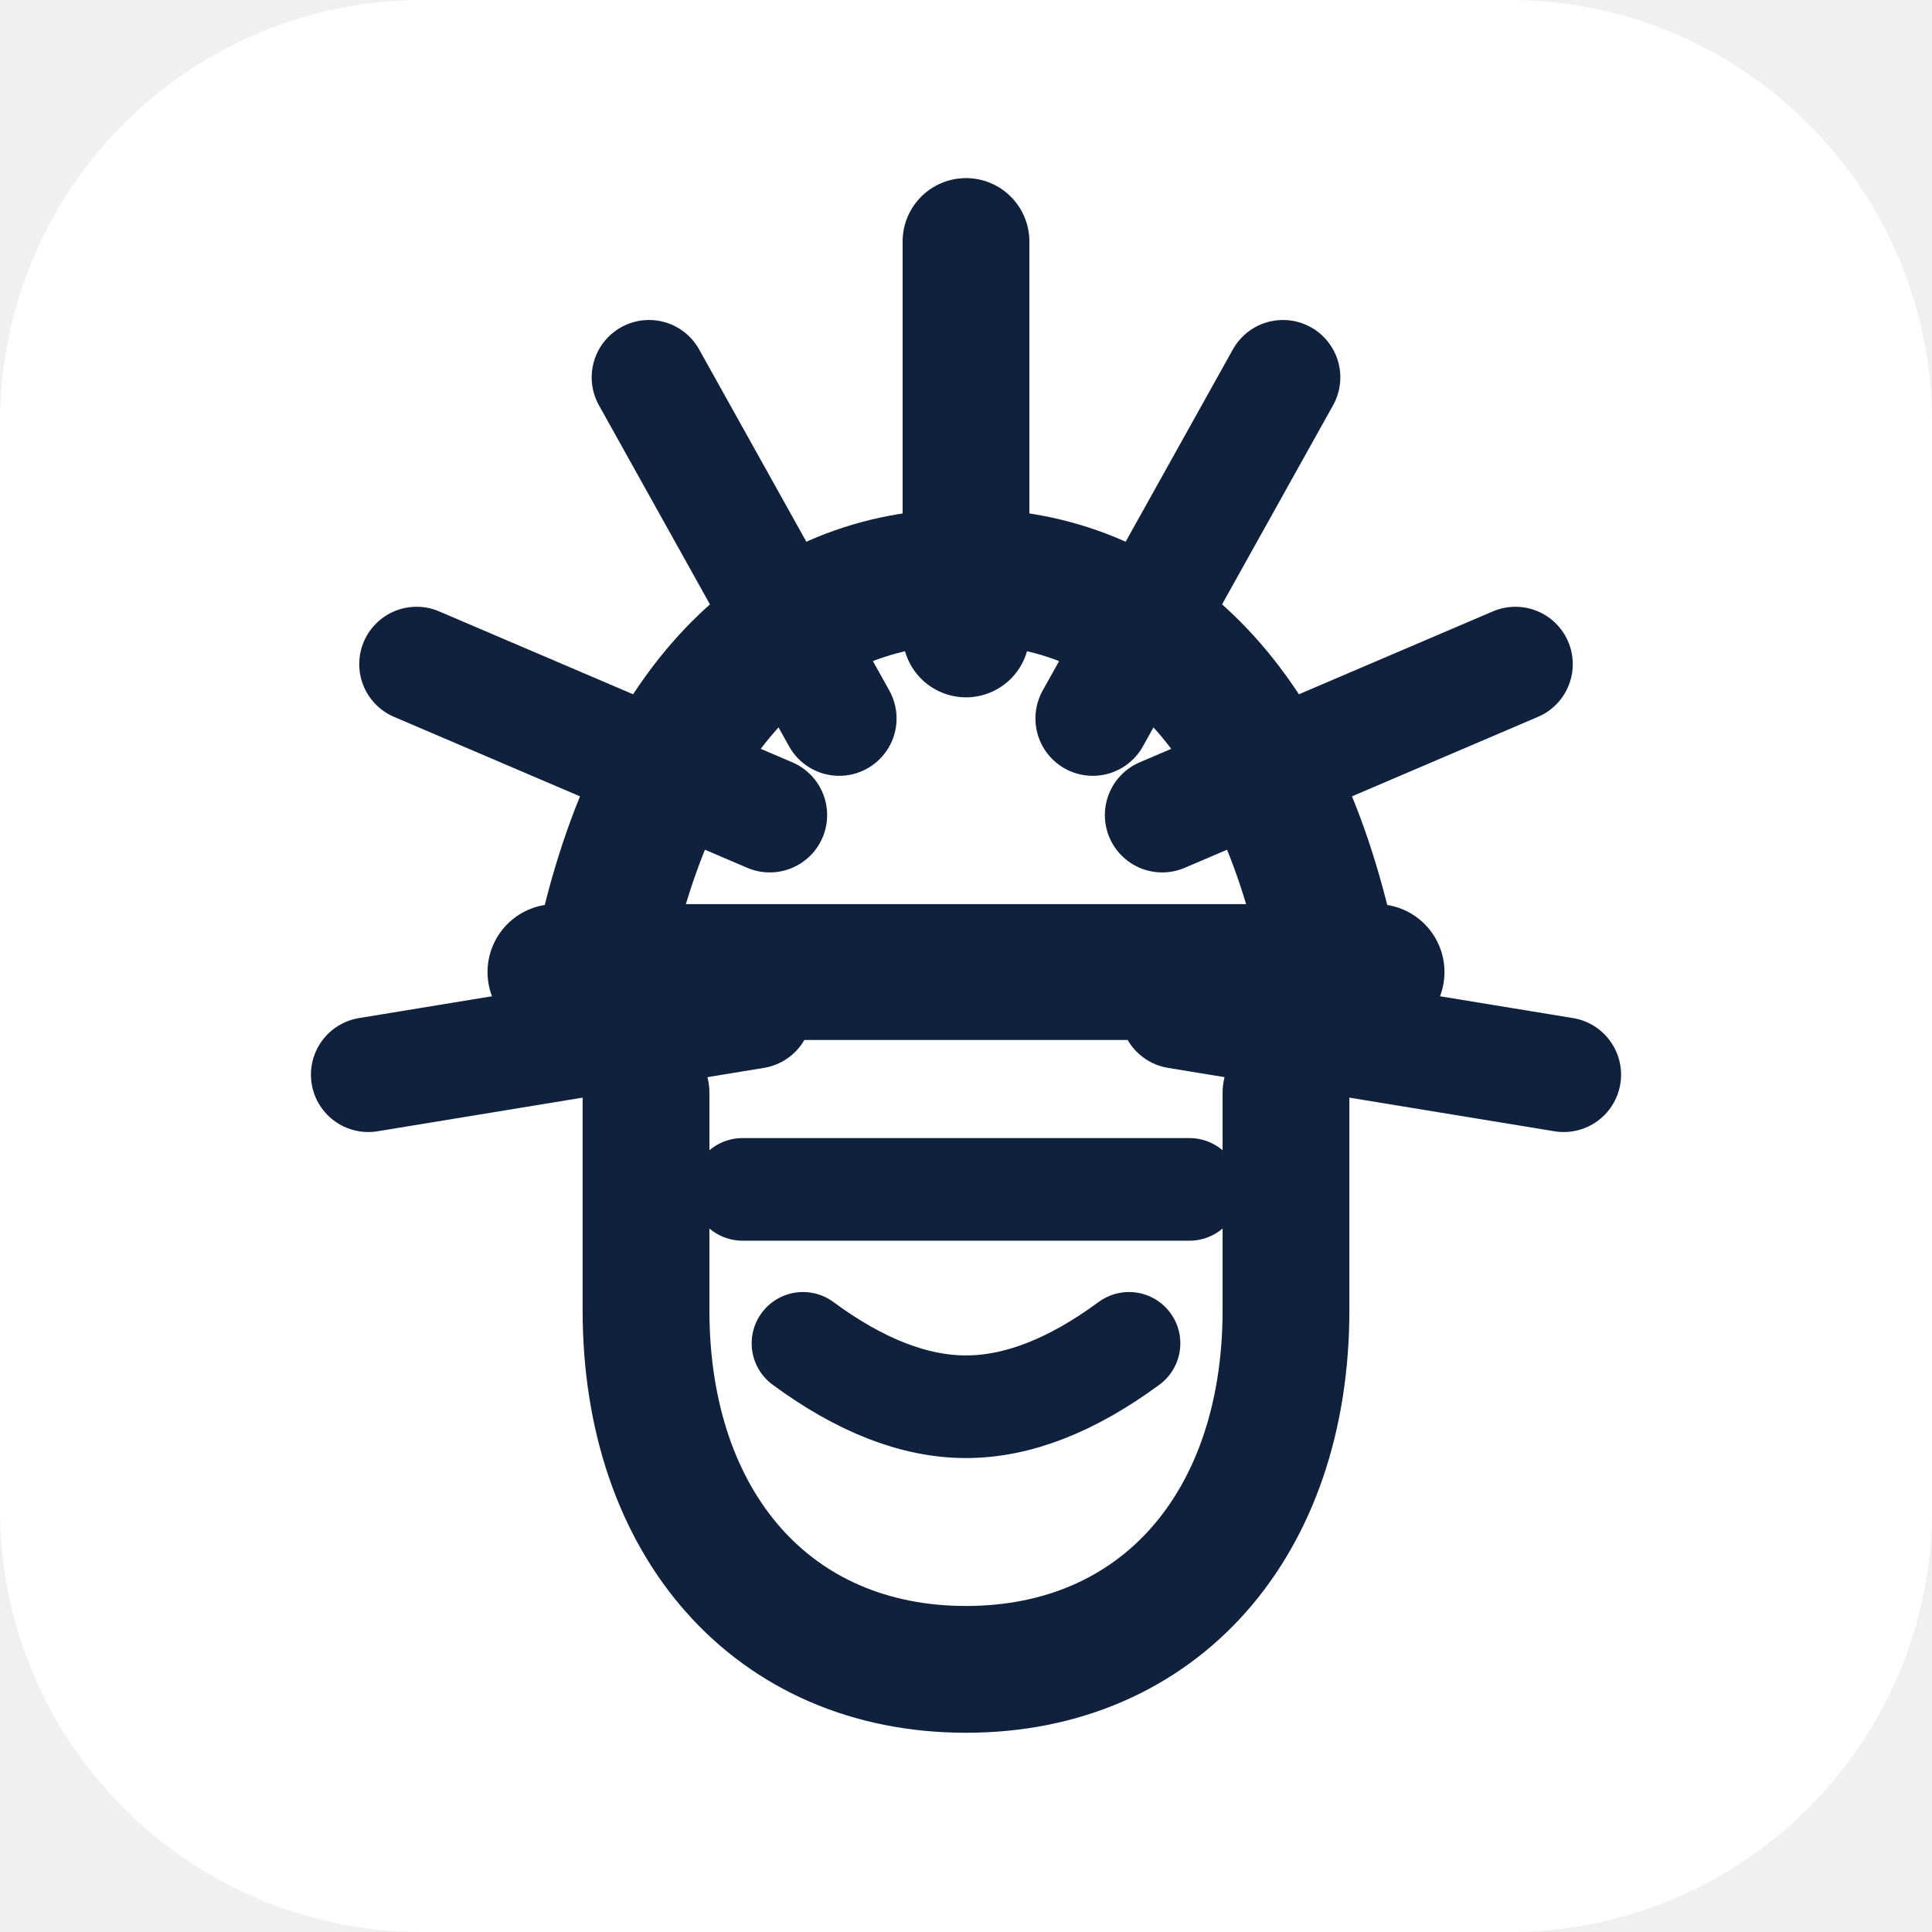
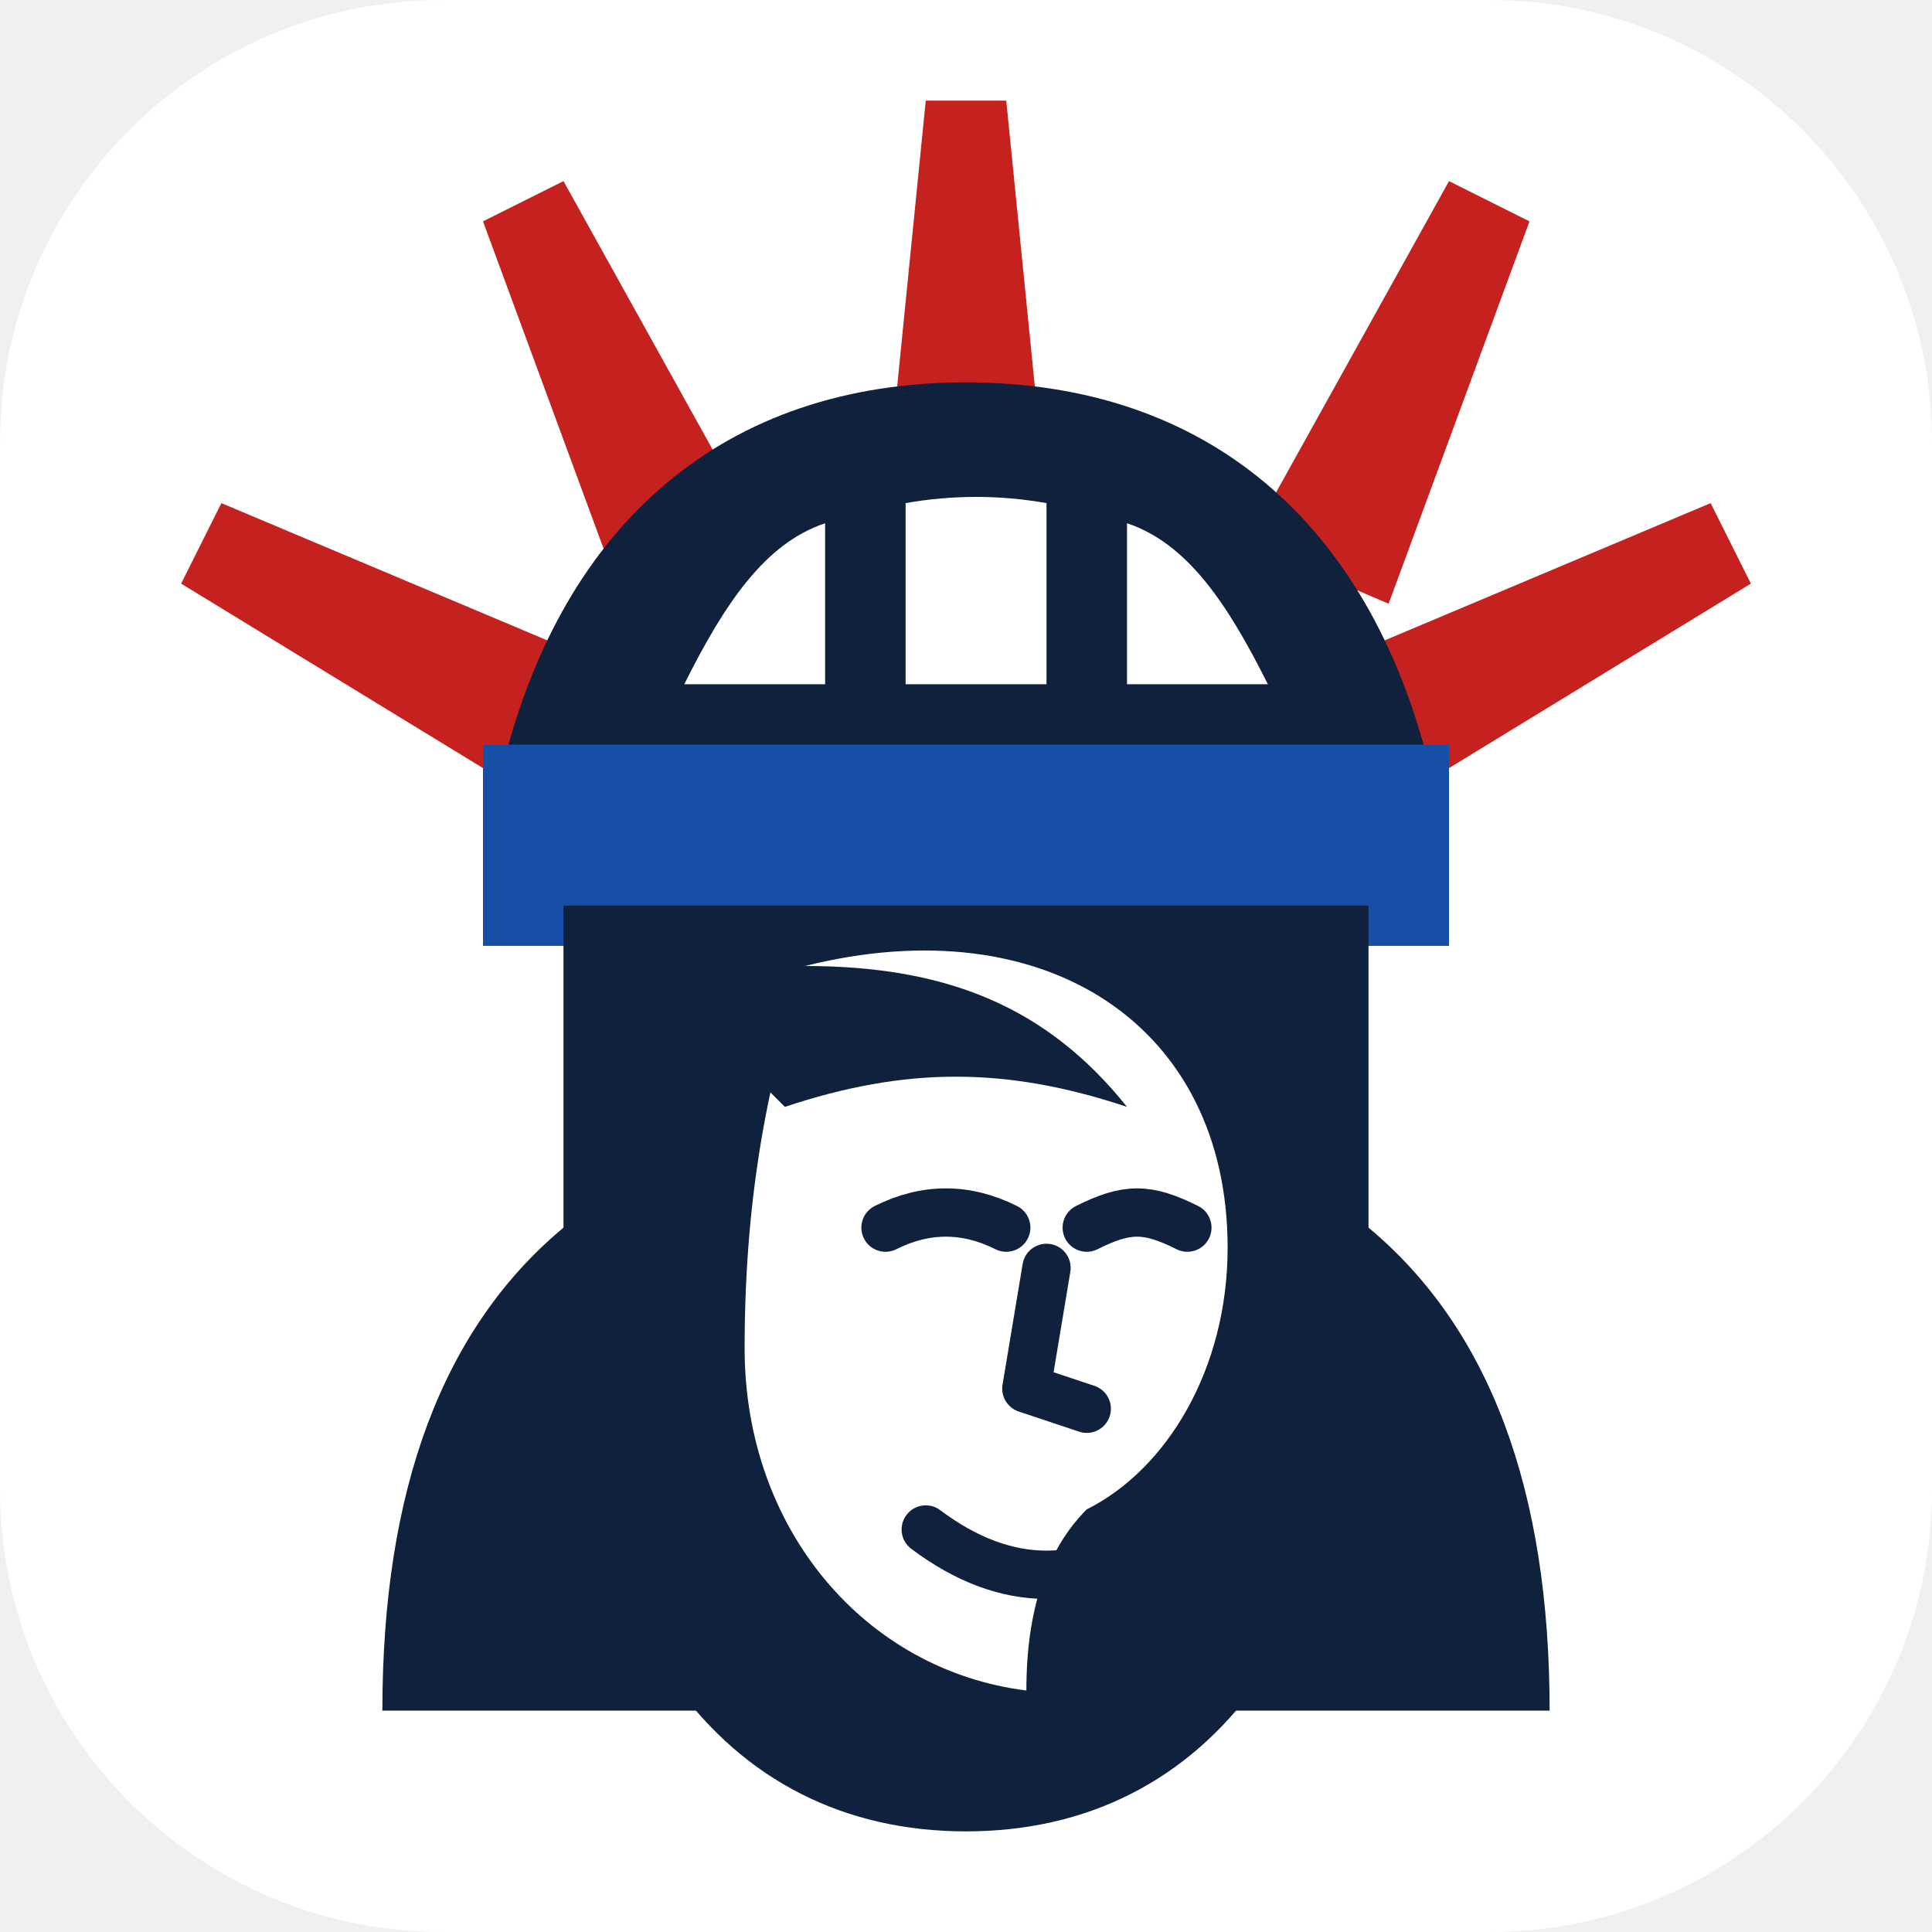
- <svg xmlns="http://www.w3.org/2000/svg" viewBox="0 0 64 64" role="img" aria-label="Green Card Application Services">
-   <rect width="64" height="64" rx="14" fill="#ffffff" />
-   <g fill="none" stroke="#10213d" stroke-linecap="round" stroke-linejoin="round">
-     <path stroke-width="4.2" d="M32 8v13" />
-     <path stroke-width="3.8" d="m21.5 12.5 6.3 11.3M42.5 12.5l-6.3 11.3M13.8 22l11.7 5M50.2 22l-11.7 5M12.2 35.6l12.8-2.1M51.8 35.6 39 33.5" />
-     <path stroke-width="4.5" d="M20 31.5c1.8-8.3 6.2-12.4 12-12.4s10.2 4.1 12 12.4" />
-     <path stroke-width="4.5" d="M18.4 32.2h27.2" />
-     <path stroke-width="4.2" d="M21.4 36.2v7.2c0 7.1 4.2 11.9 10.6 11.9s10.6-4.8 10.6-11.9v-7.2" />
-     <path stroke-width="3.4" d="M26.6 44.5c1.9 1.4 3.7 2.1 5.4 2.1s3.5-.7 5.4-2.1" />
-     <path stroke-width="3.4" d="M24.6 39.4h14.8" />
+ <svg xmlns="http://www.w3.org/2000/svg" viewBox="0 0 96 96" role="img" aria-label="Green Card Application Services">
+   <rect width="96" height="96" rx="22" fill="#fff" />
+   <g fill="#c5221f">
+     <path d="M46 5h4l2 20h-8z" />
+     <path d="m24 11 4-2 10 18-7 3z" />
+     <path d="m9 29 2-4 19 8-3 7z" />
+     <path d="m72 9 4 2-7 19-7-3z" />
+     <path d="m85 25 2 4-18 11-3-7z" />
  </g>
+   <path fill="#10213d" d="M25 38c3-12 11-19 23-19s20 7 23 19l-6 5H31z" />
+   <path fill="#fff" d="M34 34h7v-8c-3 1-5 4-7 8Zm11 0h7v-9a20 20 0 0 0-7 0Zm11 0h7c-2-4-4-7-7-8Z" />
+   <path fill="#174ea6" d="M24 37h48v10H24z" />
+   <path fill="#10213d" d="M28 45h40v17c0 19-8 29-20 29S28 81 28 62z" />
+   <path fill="#fff" d="M40 48c12-3 21 3 21 14 0 6-3 11-7 13-2 2-3 5-3 9-8-1-14-8-14-17 0-7 1-13 3-19Z" />
+   <path fill="#10213d" d="M40 48c7 0 12 2 16 7-6-2-11-2-17 0l-3-3z" />
+   <path fill="none" stroke="#10213d" stroke-linecap="round" stroke-linejoin="round" stroke-width="2.4" d="M44 61c2-1 4-1 6 0m4 0c2-1 3-1 5 0m-7 2-1 6 3 1m-8 6c4 3 8 3 12 0" />
+   <path fill="#10213d" d="M28 61c-6 5-9 13-9 24h20c-7-6-9-14-9-24Zm40 0c6 5 9 13 9 24H57c7-6 9-14 9-24Z" />
</svg>
